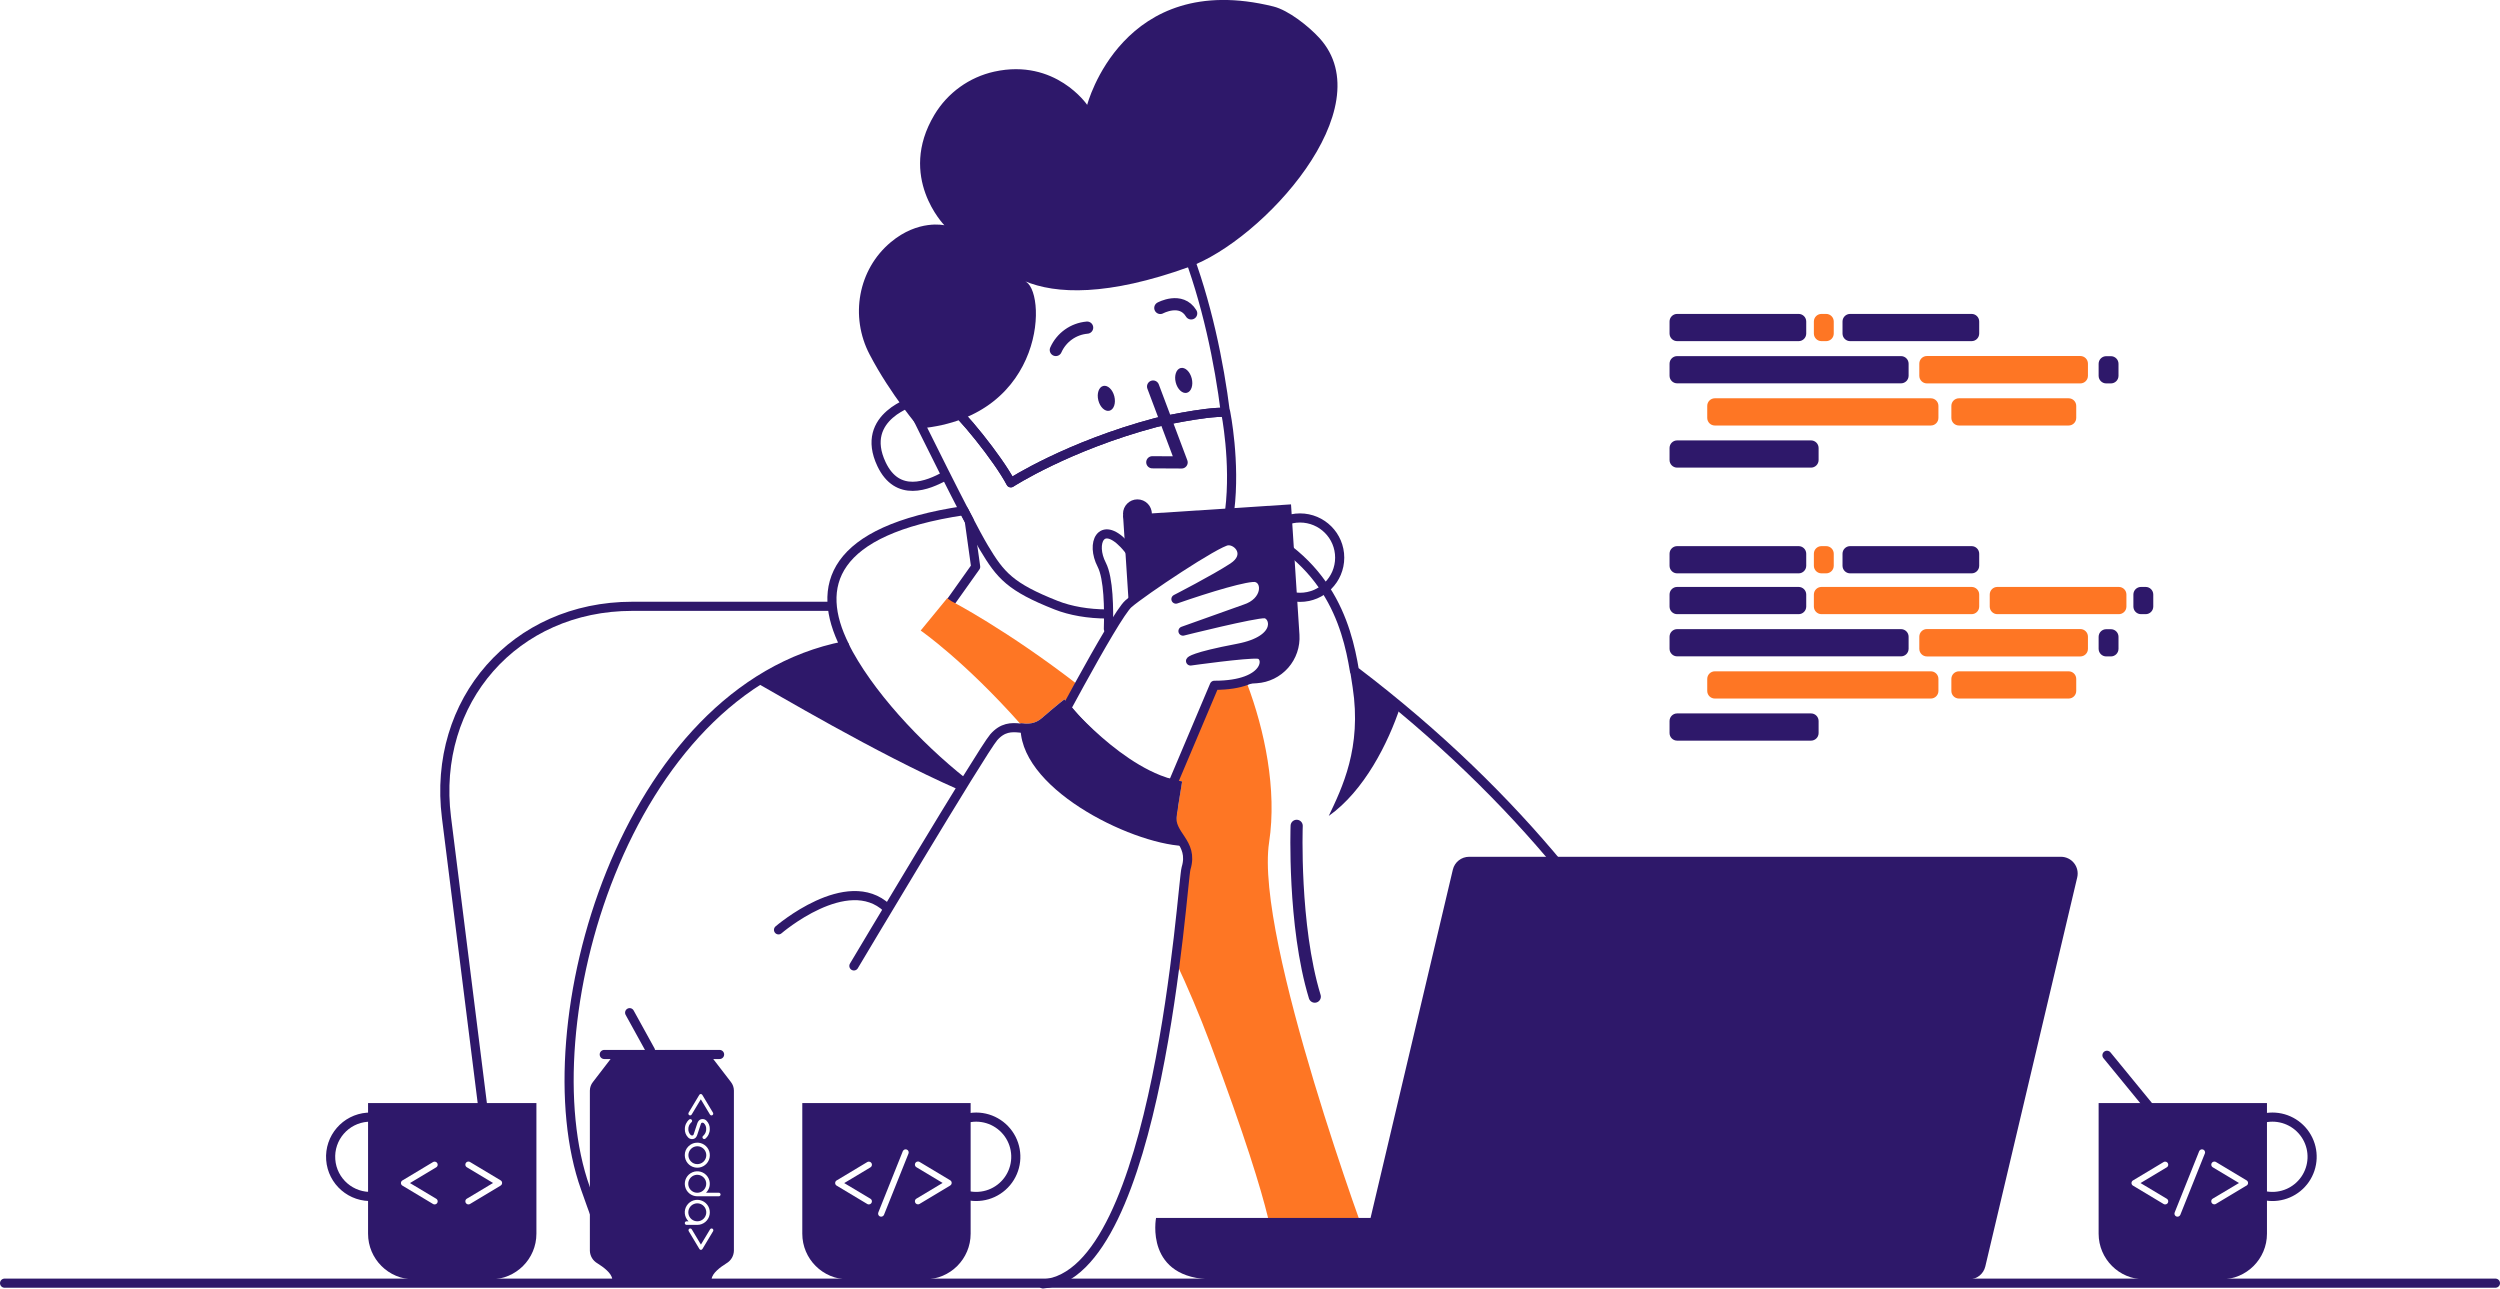
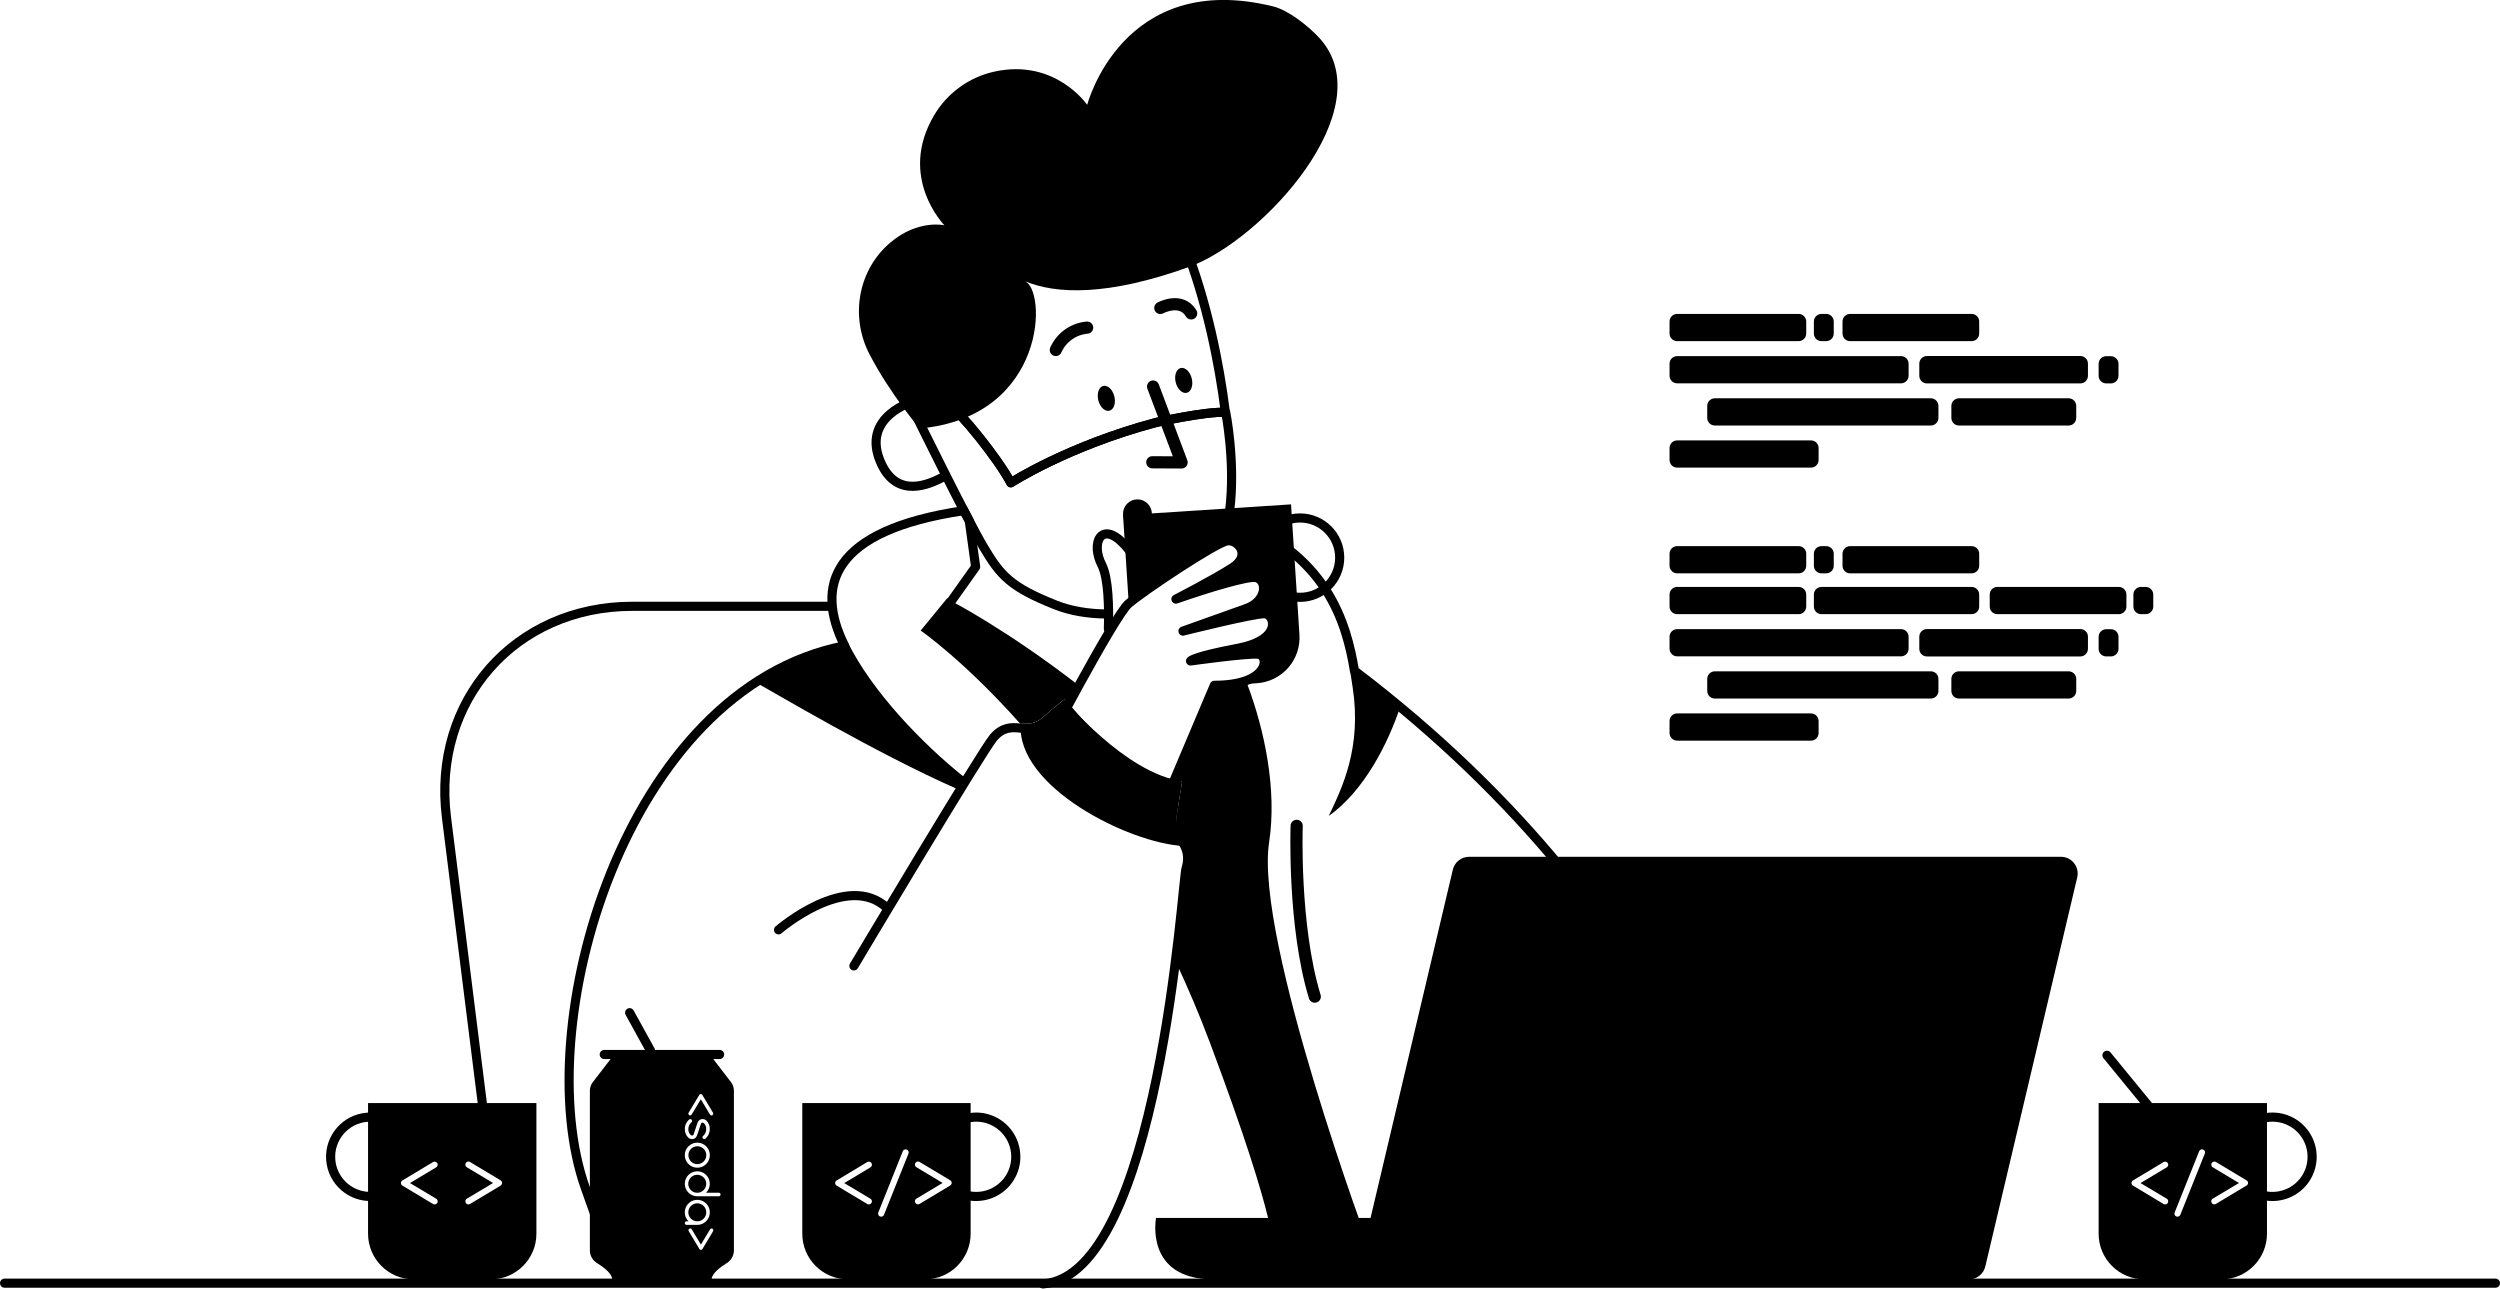
<svg xmlns="http://www.w3.org/2000/svg" viewBox="0 0 1642.48 846.52">
  <defs>
-     <style>.cls-1,.cls-3{fill:none;stroke:#2e186a;stroke-linecap:round;stroke-linejoin:round;}.cls-1{stroke-width:6px;}.cls-2{fill:#fe7624;}.cls-3{stroke-width:8px;}.cls-4{fill:#2e186a;}</style>
+     <style>
+       .cls-1,.cls-3{fill:none;stroke:currentColor;stroke-linecap:round;stroke-linejoin:round;}
+       .cls-1{stroke-width:6px;}
+       .cls-2{fill:currentColor;}
+       .cls-3{stroke-width:8px;}
+       .cls-4{fill:currentColor;}
+     </style>
  </defs>
  <g id="Layer_2" data-name="Layer 2">
    <g id="outline">
      <g id="developer">
        <path id="chair" class="cls-1" d="M317.73,731.65l-24.4-194.59c-9.61-76.61,45-138.72,122.06-138.72H544.24" />
        <g id="body">
          <path id="hoodie" class="cls-1" d="M625,394.92l16-22.53-4.21-30.25c-1.13-2.14-2.29-4.37-3.48-6.67-87.37,13-98,49.61-78.38,88.82C410,452.59,346.9,675.05,384.6,780.6c10.74,30,19.36,60,51.27,60.34" />
          <g id="tshirt">
            <path class="cls-2" d="M670.57,475.79c0-.19,0-.38,0-.57,4.74.46,9.34.49,13.78-3.35,11-9.53,14.9-12.39,14.9-12.39s1,1.2,2.77,3.23c2.17-4,4.43-8.15,6.74-12.35C661.27,413.58,625,394.92,625,394.92L622.32,393l-17.44,21.27S633.26,433.83,670.57,475.79Z" />
            <path class="cls-2" d="M900.13,821.06s-76-204.39-66.33-267.73c5.27-34.55-3-73.73-14.42-104l-21.77,1.41-26.06,61.62c1.7.42,3.4.77,5.1,1,0,0-1,6.47-3.46,21.34-1.65,9.91,1.18,11,3.42,17.88,2.89,4.63,5.11,9.83,2.67,17.87-.8,2.63-2.7,27.4-7,61,8,17,15.64,34.94,22.8,54,46.08,122.92,41.29,136.33,41.29,136.33Z" />
          </g>
          <path id="hoodie-2" data-name="hoodie" class="cls-1" d="M1157.5,839.33c-5.47-36-44.48-229.23-267.66-398.72-5-30.28-17.65-77.94-82.66-100.22" />
          <path id="string" class="cls-3" d="M851.9,542.57s-2.4,65.28,11.89,112.21" />
          <path id="stripe" class="cls-4" d="M886.88,439.86c.71,4.26,1.26,8.18,1.79,11.62,6.14,39.82-7,66.26-15.69,84.59,23.33-16.5,39.06-47.88,47-71.81C910.39,456.58,897.3,447.62,886.88,439.86Z" />
          <path id="stripe_II" data-name="stripe II" class="cls-4" d="M557.24,422.52c-16.32,3.33-43.14,11.46-62.47,24.83,13.5,7.36,80.36,47.4,135,71.42.43-.25,3.43-5.25,4.93-7.2C604.46,487.59,572.65,453.41,557.24,422.52Z" />
        </g>
        <g id="head">
          <path id="ear" class="cls-1" d="M601.25,263.25S564.14,273.31,579.16,305c10.44,22,30.26,14.18,42.08,7.51" />
          <path id="face" class="cls-1" d="M611.15,269.27l11.66-3.91c7.69,4.65,33.09,36.21,41.28,51.85,0,0,37.29-24.19,95.5-39.66,0,0,31.69-7.24,45.47-6.66-4-32-12.18-72.88-26.58-109.43-21.42-54.33-87.7-33.25-97.32-30-103.37,35.17-70.11,137.58-70.11,137.58Z" />
          <path id="beard" class="cls-1" d="M727.49,403.37c-12.44,0-24.27-2.07-33.58-5.75-30.2-11.93-36.62-19.62-47.46-37.76s-44.81-87.39-44.81-87.39l21.17-7.11c7.69,4.65,33.09,36.21,41.28,51.85,0,0,37.29-24.19,95.5-39.66,0,0,32-7.32,45.69-6.66,0,0,6.54,32.54,2.62,64.44" />
          <path id="hair" class="cls-4" d="M604.24,281.52s-19.12-22.17-32.93-48.66c-13-24.9-7.61-55.75,13.94-73.75C603.29,144,620.46,148,620.46,148s-31.06-31.64-6.57-72.57a61.32,61.32,0,0,1,39.38-28.38c40.2-8.81,61,21.85,61,21.85s23.1-89.19,122.31-64.65c10,2.48,23.23,13.06,30.2,20.66C909,71,829.46,158,781.07,175.42c-53.13,19.12-87.3,18.07-108.18,9.13C687.9,189.12,688.45,273.79,604.24,281.52Z" />
          <polyline id="nose" class="cls-3" points="757.57 253.95 776.31 303.81 757.05 303.71" />
          <circle id="mouth" class="cls-4" cx="747.28" cy="337.55" r="9.47" />
          <ellipse id="eye_II" data-name="eye II" class="cls-4" cx="777.71" cy="249.86" rx="5.42" ry="8.39" transform="translate(-37.39 196.21) rotate(-14.04)" />
          <ellipse id="eye" class="cls-4" cx="726.86" cy="261.64" rx="5.42" ry="8.39" transform="translate(-41.77 184.22) rotate(-14.04)" />
          <path id="brow_II" data-name="brow II" class="cls-3" d="M693.66,229.94a24.85,24.85,0,0,1,20.58-14.69" />
          <path id="brow" class="cls-3" d="M762.32,202.32s13.64-7.43,20.27,3.58" />
        </g>
        <path id="laptop" class="cls-4" d="M1354,562.9H965.2a11,11,0,0,0-10.7,8.47L900.44,800.19H759.51s-7.81,40.34,37.73,40.34h496.39a11,11,0,0,0,10.7-8.47l60.39-255.63A11,11,0,0,0,1354,562.9Z" />
        <g id="code_lines" data-name="code lines">
          <rect class="cls-2" x="1191.7" y="206.24" width="13.06" height="17.89" rx="5" />
          <rect class="cls-4" x="1096.88" y="206.24" width="89.8" height="17.89" rx="5" />
          <rect class="cls-4" x="1096.88" y="289.34" width="97.93" height="17.89" rx="5" />
          <rect class="cls-2" x="1121.64" y="261.67" width="151.89" height="17.89" rx="5" />
          <rect class="cls-2" x="1282.03" y="261.67" width="82.04" height="17.89" rx="5" />
          <rect class="cls-4" x="1378.78" y="234.01" width="13.06" height="17.89" rx="5" />
          <rect class="cls-4" x="1096.88" y="233.96" width="157.06" height="17.89" rx="5" />
          <rect class="cls-4" x="1210.52" y="206.24" width="89.8" height="17.89" rx="5" />
          <rect class="cls-2" x="1260.97" y="233.9" width="110.79" height="18" rx="5" />
        </g>
        <g id="code_lines-2" data-name="code lines">
          <rect class="cls-4" x="1096.88" y="385.61" width="89.8" height="17.89" rx="5" />
          <rect class="cls-4" x="1096.88" y="468.71" width="97.93" height="17.89" rx="5" />
          <rect class="cls-2" x="1121.64" y="441.05" width="151.89" height="17.89" rx="5" />
          <rect class="cls-2" x="1282.03" y="441.05" width="82.04" height="17.89" rx="5" />
          <rect class="cls-4" x="1378.78" y="413.38" width="13.06" height="17.89" rx="5" />
          <rect class="cls-4" x="1401.62" y="385.61" width="13.06" height="17.89" rx="5" />
          <rect class="cls-4" x="1096.88" y="413.33" width="157.06" height="17.89" rx="5" />
          <rect class="cls-2" x="1191.7" y="385.61" width="108.62" height="17.89" rx="5" />
          <rect class="cls-2" x="1307.24" y="385.61" width="89.8" height="17.89" rx="5" />
          <rect class="cls-2" x="1191.7" y="358.8" width="13.06" height="17.89" rx="5" />
          <rect class="cls-4" x="1096.88" y="358.8" width="89.8" height="17.89" rx="5" />
          <rect class="cls-4" x="1210.52" y="358.8" width="89.8" height="17.89" rx="5" />
          <rect class="cls-2" x="1260.97" y="413.28" width="110.79" height="18" rx="5" />
        </g>
        <g id="mug">
          <path id="handle" class="cls-1" d="M1484.34,735.41a26.47,26.47,0,0,1,6.76-1.41,26.07,26.07,0,1,1-2.15,51.76" />
          <line id="spoon" class="cls-1" x1="1421.52" y1="738.81" x2="1384.25" y2="693.31" />
          <path id="mug-2" data-name="mug" class="cls-4" d="M1378.78,724.71v85.81a30,30,0,0,0,30,30h50.6a30,30,0,0,0,30-30V724.71Zm44.74,62.83a2,2,0,0,1,1,1.76,2,2,0,0,1-2,2,2,2,0,0,1-1-.25l-20-12a2,2,0,0,1,0-3.62l20-12a2,2,0,0,1,1-.25,2,2,0,0,1,2,2,2,2,0,0,1-1,1.76l-17.21,10.32Zm25-29.58-16.1,40.25a2.09,2.09,0,0,1-.4.55,2,2,0,0,1-1.43.6,2,2,0,0,1-2-2,2,2,0,0,1,.18-.85l16.1-40.25a2.08,2.08,0,0,1,.43-.58,1.89,1.89,0,0,1,1.41-.58,2,2,0,0,1,2,2A2.11,2.11,0,0,1,1448.52,758ZM1475.77,779l-20,12a2,2,0,0,1-1,.25,2,2,0,0,1-2-2,2,2,0,0,1,1-1.76L1471,777.23l-17.21-10.32a2,2,0,0,1-1-1.76,2,2,0,0,1,.59-1.42,2,2,0,0,1,1.43-.59,2,2,0,0,1,1,.25l20,12a2,2,0,0,1,0,3.62Z" />
        </g>
        <g id="tea">
          <path id="handle-2" data-name="handle" class="cls-1" d="M245.2,786a26.07,26.07,0,1,1-3.83-52,25.69,25.69,0,0,1,4.73.08" />
          <path id="ug" class="cls-4" d="M241.81,724.71v85.81a30,30,0,0,0,30,30h50.61a30,30,0,0,0,30-30V724.71Zm44.75,62.83a2,2,0,0,1,1,1.76,2,2,0,0,1-2,2,2,2,0,0,1-1-.25l-20-12a2,2,0,0,1,0-3.62l20-12a2,2,0,0,1,1-.25,2,2,0,0,1,2,2,2,2,0,0,1-1,1.76l-17.21,10.32Zm42.18-8.5-20,12a2,2,0,0,1-1,.25,1.91,1.91,0,0,1-1.42-.59,1.93,1.93,0,0,1-.59-1.42,2,2,0,0,1,1-1.76l17.21-10.31-17.21-10.32a2,2,0,0,1-1-1.76,2,2,0,0,1,2-2,2,2,0,0,1,1,.25l20,12a2,2,0,0,1,0,3.62Z" />
        </g>
        <g id="soda">
          <line id="line" class="cls-1" x1="427.34" y1="690.13" x2="413.67" y2="665.32" />
          <line id="line-2" data-name="line" class="cls-1" x1="396.99" y1="692.78" x2="472.76" y2="692.78" />
          <g id="can">
            <path class="cls-4" d="M462.27,773.58a5.9,5.9,0,1,0,1.71,4.15A5.69,5.69,0,0,0,462.27,773.58Z" />
            <path class="cls-4" d="M458.11,764.82A5.87,5.87,0,1,0,454,763.1,5.65,5.65,0,0,0,458.11,764.82Z" />
            <path class="cls-4" d="M462.27,800.67a5.9,5.9,0,1,0-4.16,1.71A5.68,5.68,0,0,0,462.27,800.67Z" />
            <path class="cls-4" d="M480.21,710.88l-13.29-17.29H402.83l-13.29,17.29a9.15,9.15,0,0,0-2,5.61V821.75A9.84,9.84,0,0,0,392.5,830c4.11,2.56,9.35,6.52,9.72,10.31h65.31c.36-3.79,5.6-7.75,9.71-10.31a9.84,9.84,0,0,0,4.93-8.27V716.49A9.2,9.2,0,0,0,480.21,710.88Zm-27.82,20.19,7-11.68a1.21,1.21,0,0,1,1-.65,1.23,1.23,0,0,1,1.06.65l7,11.68a1.15,1.15,0,0,1,.15.59,1.11,1.11,0,0,1-.34.82,1.14,1.14,0,0,1-.83.35,1.19,1.19,0,0,1-1-.6l-6-10-6,10a1.2,1.2,0,0,1-1,.6,1.14,1.14,0,0,1-.83-.35,1.12,1.12,0,0,1-.35-.82A1.15,1.15,0,0,1,452.39,731.07Zm.46,4.4a1.12,1.12,0,0,1,.69-.22,1.14,1.14,0,0,1,.83.35,1.12,1.12,0,0,1,.34.83,1,1,0,0,1-.31.77l-.44.43a5.67,5.67,0,0,0-1.72,4.15,5.12,5.12,0,0,0,1.53,3.89,1.55,1.55,0,0,0,1,.35,1,1,0,0,0,.94-.72l2.39-7.22a5.14,5.14,0,0,1,1.05-1.86,3.32,3.32,0,0,1,2.48-1,3.5,3.5,0,0,1,2.54,1.08,7.41,7.41,0,0,1,2.15,5.52,8.14,8.14,0,0,1-2.95,6.31.94.94,0,0,1-.69.22,1.16,1.16,0,0,1-1.17-1.17,1,1,0,0,1,.31-.78l.44-.43a5.66,5.66,0,0,0,1.71-4.15,5.11,5.11,0,0,0-1.52-3.89,1.57,1.57,0,0,0-1-.35,1,1,0,0,0-.94.72l-2.4,7.22a5.15,5.15,0,0,1-1,1.86,3.32,3.32,0,0,1-2.48,1,3.5,3.5,0,0,1-2.54-1.08,7.41,7.41,0,0,1-2.15-5.52A8.13,8.13,0,0,1,452.85,735.47Zm-.55,17.67a8.23,8.23,0,1,1-2.4,5.81A7.91,7.91,0,0,1,452.3,753.14Zm-2.06,51.25a1.18,1.18,0,0,1,.83-2h1.29a8.23,8.23,0,1,1,5.75,2.35h-7A1.13,1.13,0,0,1,450.24,804.39Zm18.29,4.45-7,11.68a1.23,1.23,0,0,1-1.06.65,1.21,1.21,0,0,1-1-.65l-7-11.68a1.15,1.15,0,0,1-.15-.59,1.12,1.12,0,0,1,.35-.82,1.1,1.1,0,0,1,.83-.35,1.2,1.2,0,0,1,1,.6l6,10,6-10a1.19,1.19,0,0,1,1-.6,1.18,1.18,0,0,1,1.17,1.17A1.15,1.15,0,0,1,468.53,808.84Zm4.53-23.23a1.13,1.13,0,0,1-.83.34H458.11a8.21,8.21,0,1,1,5.82-2.41l-.06.06h8.36a1.14,1.14,0,0,1,.83.35,1.13,1.13,0,0,1,.35.83A1.16,1.16,0,0,1,473.06,785.61Z" />
          </g>
        </g>
        <g id="hand">
          <path id="thumb" class="cls-1" d="M728.2,413.19c.41-12.93.21-33.28-4.38-42.17-7.29-14.11-.49-29.17,14.42-13.76,8.5,8.78,12.67,20.43,14.69,28.82" />
          <circle class="cls-1" cx="854.1" cy="366.37" r="26.07" />
          <path id="sleeve" class="cls-1" d="M685.24,843.52c76.2-5.69,91.36-264.23,94-273.06,5.29-17.44-11.32-21.53-9.14-35.34s.49-20,.49-20c-35.77-5.82-70.51-50.8-70.51-50.8s-3.6,2.63-13.85,11.39-21.69-4.7-33.39,8.72C645.12,493.38,561,634.6,561,634.6" />
          <path id="welt" class="cls-4" d="M773.19,534.71c2.48-14.87,3.46-21.34,3.46-21.34-38.09-5.86-77.37-53.89-77.37-53.89s-3.88,2.86-14.9,12.39c-4.44,3.84-9,3.81-13.78,3.35-3.37,41.71,71.45,78.84,106.89,80.59C775.23,545.79,771.32,546,773.19,534.71Z" />
          <path id="line-3" data-name="line" class="cls-1" d="M511.48,610.91s45.1-38.92,71.28-14.4" />
          <path id="hand-2" data-name="hand" class="cls-1" d="M684.44,495.72,760,539.65l37.82-89.42c36.49.06,36.33-19.76,28.69-20.44s-44.33,4.47-44.33,4.47,1.19-2.67,31-8.33,24.21-22.27,17.8-22.72-53.78,11.42-53.78,11.42l40.7-14.53c14.49-4.6,15-18.64,7.43-20.62-5-1.31-31.66,6.75-52.76,14.13,0,0,25.36-13,37.39-20.86s3.62-18.11-3.41-17.47-55.87,33.3-65.17,41.39S684.44,495.72,684.44,495.72Z" />
        </g>
        <g id="coffe">
          <path id="handle-3" data-name="handle" class="cls-1" d="M635.24,734.65a27.18,27.18,0,0,1,4.18-.65,26.07,26.07,0,1,1-5.77,50.92" />
          <path id="mug-3" data-name="mug" class="cls-4" d="M527.1,724.71v85.81a30,30,0,0,0,30,30h50.6a30,30,0,0,0,30-30V724.71Zm44.74,62.83a2,2,0,0,1,1,1.76,2,2,0,0,1-2,2,2,2,0,0,1-1-.25l-20-12a2,2,0,0,1,0-3.62l20-12a2,2,0,0,1,1-.25,2,2,0,0,1,1.42.59,1.91,1.91,0,0,1,.59,1.42,2,2,0,0,1-1,1.76l-17.21,10.32Zm25-29.58-16.1,40.25a2.13,2.13,0,0,1-.41.55,2,2,0,0,1-1.43.6,2,2,0,0,1-2-2,2.19,2.19,0,0,1,.17-.85l16.1-40.25a2.29,2.29,0,0,1,.43-.58,1.92,1.92,0,0,1,1.41-.58,2,2,0,0,1,2,2A2.27,2.27,0,0,1,596.85,758ZM624.09,779l-20,12a2,2,0,0,1-1,.25,2,2,0,0,1-2-2,2,2,0,0,1,1-1.76l17.2-10.31-17.2-10.32a2,2,0,0,1-1-1.76,1.91,1.91,0,0,1,.59-1.42,2,2,0,0,1,1.42-.59,2,2,0,0,1,1,.25l20,12a2,2,0,0,1,0,3.62Z" />
        </g>
        <line id="line-4" data-name="line" class="cls-1" x1="3" y1="843.03" x2="1639.48" y2="843.03" />
        <path class="cls-4" d="M853.73,417l-5.54-85.63-110.37,7.15,3.75,57.94c9.81-8.39,58-40.57,64.95-41.2s15.44,9.62,3.41,17.47-37.39,20.86-37.39,20.86c21.1-7.38,47.79-15.44,52.76-14.13,7.58,2,7.06,16-7.43,20.62l-40.7,14.53s47.37-11.87,53.78-11.42,12,17.06-17.8,22.72-31,8.33-31,8.33,36.7-5.16,44.33-4.47,7.8,20.5-28.69,20.44l-.21.49,28.12-1.82A30,30,0,0,0,853.73,417Z" />
      </g>
    </g>
  </g>
</svg>
